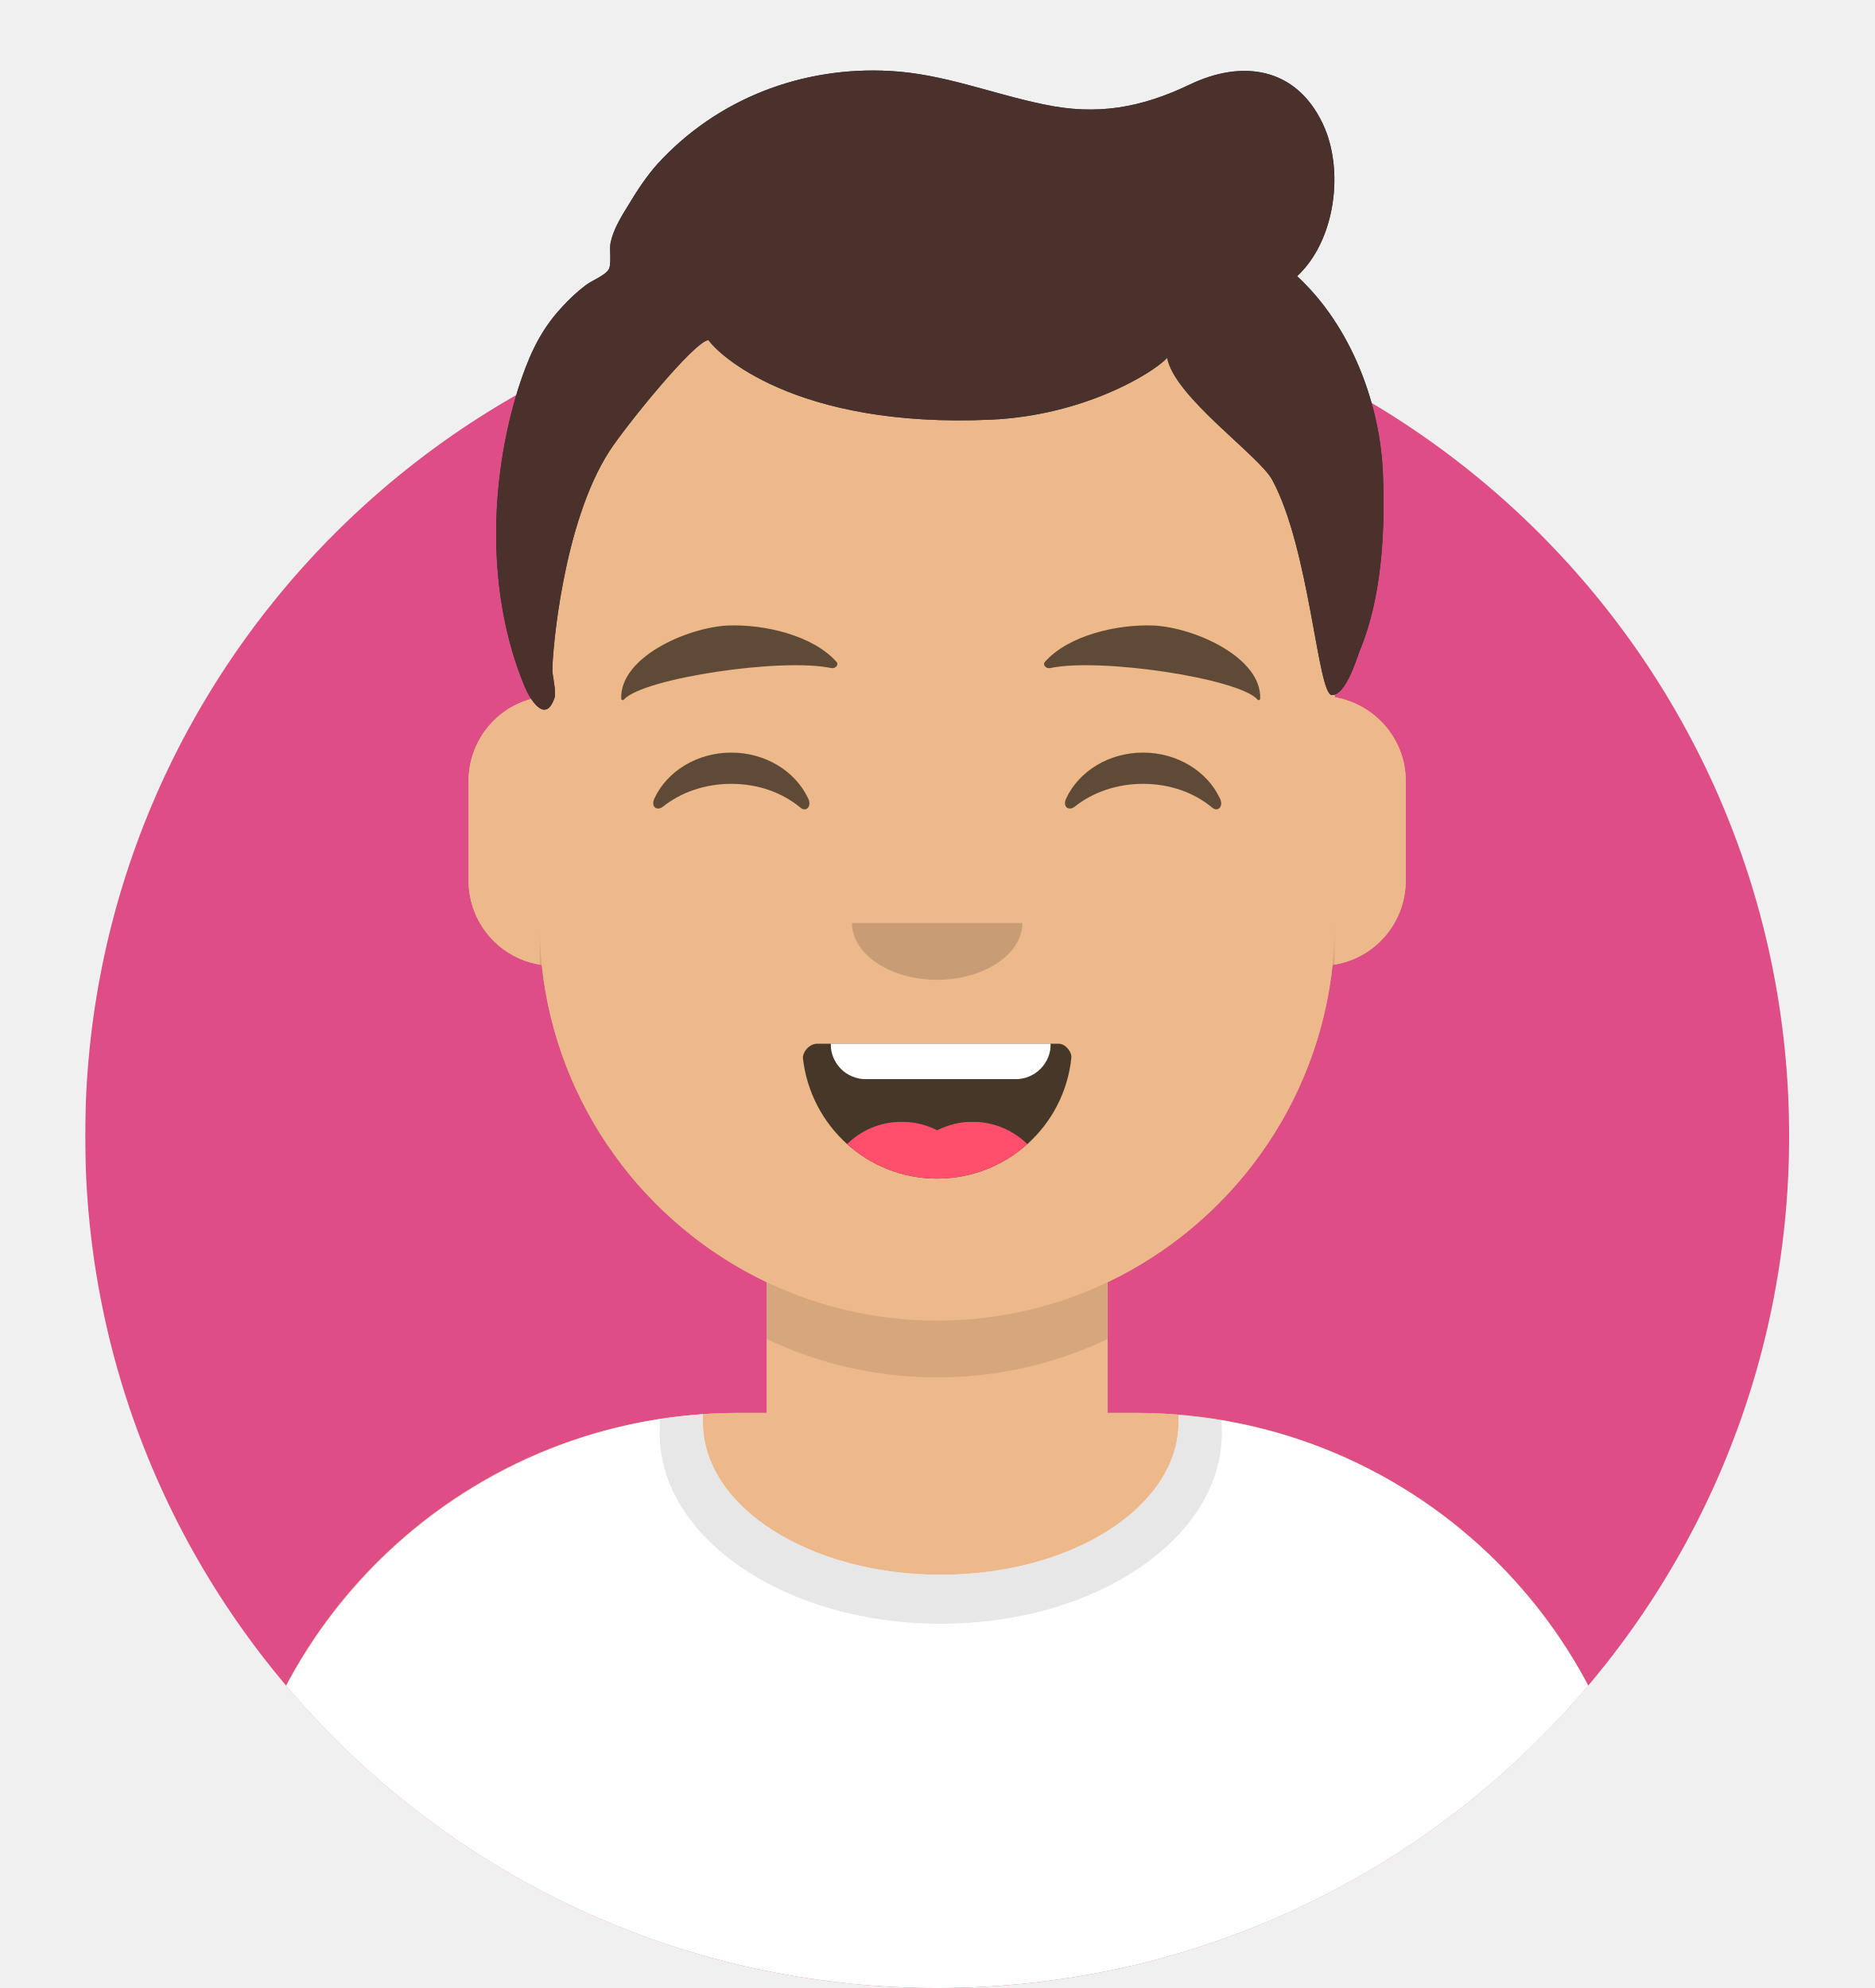
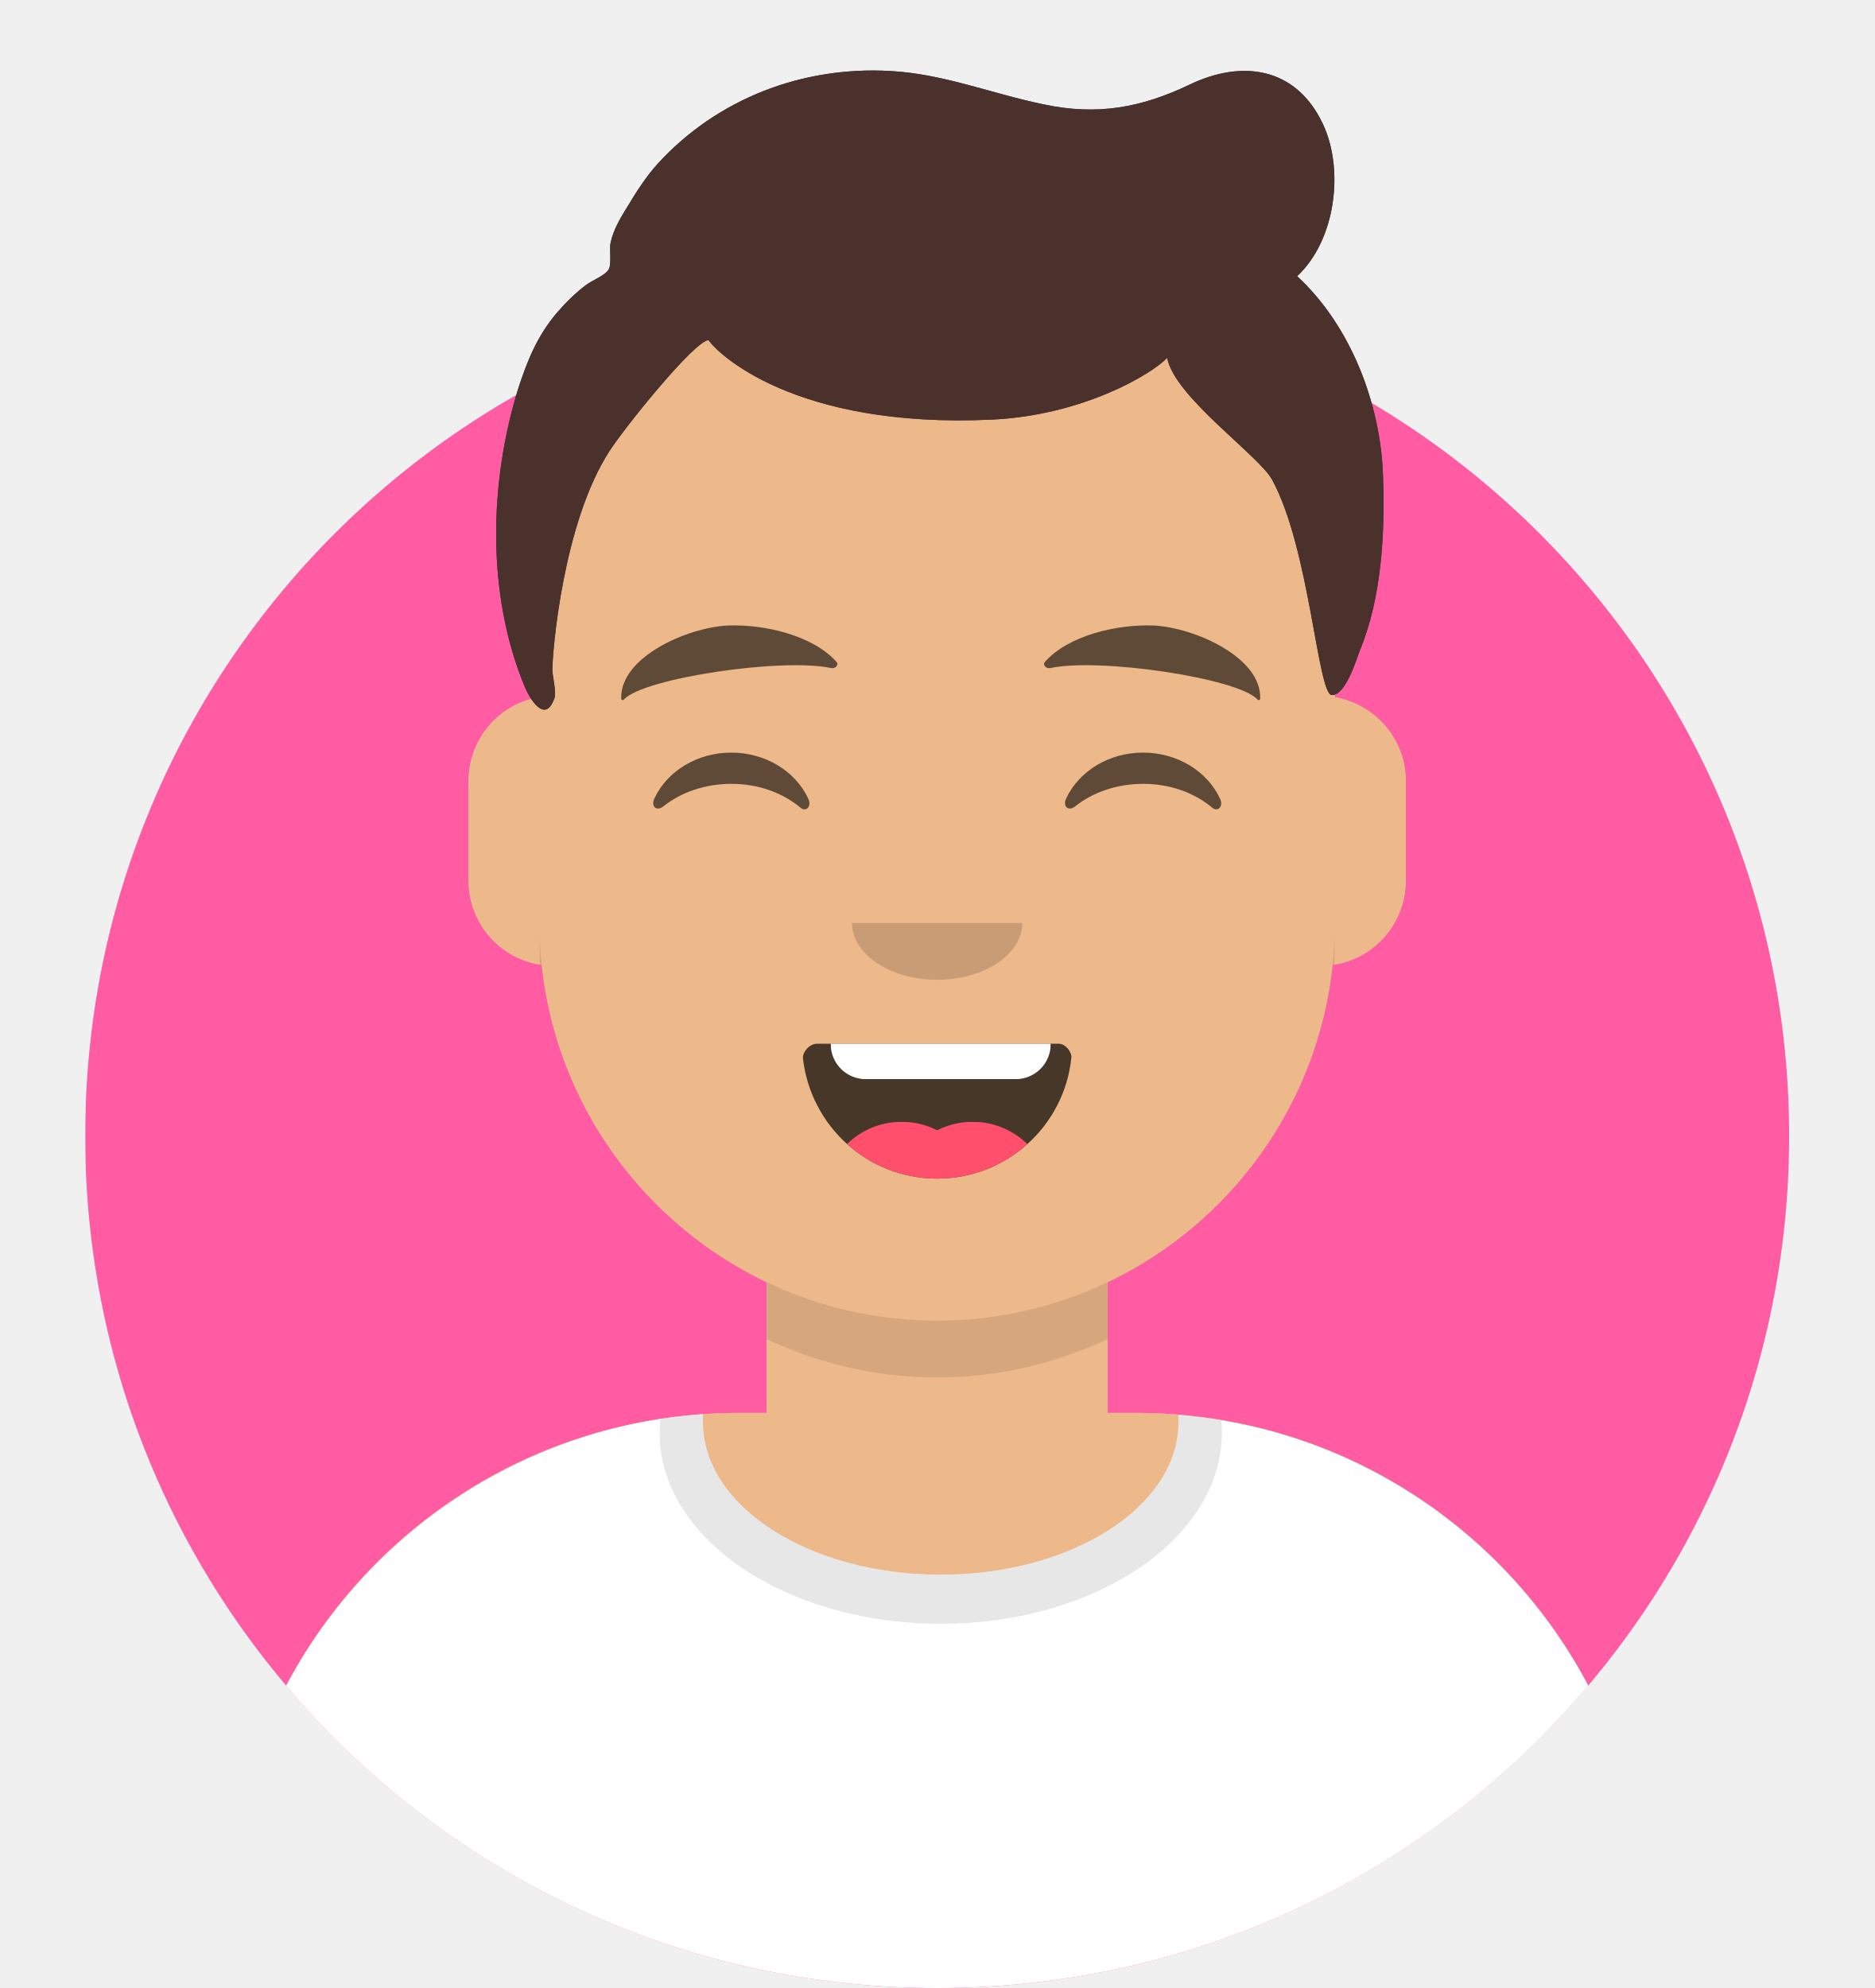
<svg xmlns="http://www.w3.org/2000/svg" version="1.1" id="Layer_1" x="0px" y="0px" viewBox="0 0 264 280" style="enable-background:new 0 0 264 280;" xml:space="preserve">
  <style type="text/css">
	.st0{fill-rule:evenodd;clip-rule:evenodd;fill:#E6E6E6;}
	.st1{filter:url(#Adobe_OpacityMaskFilter);}
	.st2{fill-rule:evenodd;clip-rule:evenodd;fill:#FFFFFF;}
	.st3{mask:url(#mask-2_1_);}
- 	.st4{fill-rule:evenodd;clip-rule:evenodd;fill:#de4d86;}
+ 	.st4{fill-rule:evenodd;clip-rule:evenodd;fill:#FF5CA3;}
	.st5{filter:url(#Adobe_OpacityMaskFilter_1_);}
	.st6{mask:url(#mask-4_1_);}
	.st7{fill-rule:evenodd;clip-rule:evenodd;fill:#D0C6AC;}
	.st8{filter:url(#Adobe_OpacityMaskFilter_2_);}
	.st9{mask:url(#mask-6_1_);}
	.st10{fill-rule:evenodd;clip-rule:evenodd;fill:#EDB98A;}
	.st11{filter:url(#Adobe_OpacityMaskFilter_3_);}
	.st12{mask:url(#mask-6_2_);fill-rule:evenodd;clip-rule:evenodd;fill-opacity:0.1;}
	.st13{filter:url(#Adobe_OpacityMaskFilter_4_);}
	.st14{mask:url(#react-mask-952_1_);}
	.st15{filter:url(#Adobe_OpacityMaskFilter_5_);}
	.st16{opacity:0.6;mask:url(#react-mask-952_2_);}
	.st17{fill-rule:evenodd;clip-rule:evenodd;fill-opacity:0.16;}
	.st18{fill-rule:evenodd;clip-rule:evenodd;fill-opacity:0.7;}
	.st19{filter:url(#Adobe_OpacityMaskFilter_6_);}
	.st20{mask:url(#react-mask-934_1_);fill-rule:evenodd;clip-rule:evenodd;fill:#FFFFFF;}
	.st21{filter:url(#Adobe_OpacityMaskFilter_7_);}
	.st22{mask:url(#react-mask-934_2_);}
	.st23{fill-rule:evenodd;clip-rule:evenodd;fill:#FF4F6D;}
	.st24{fill-rule:evenodd;clip-rule:evenodd;fill-opacity:0.6;}
	.st25{filter:url(#Adobe_OpacityMaskFilter_8_);}
	.st26{mask:url(#react-mask-925_1_);}
	.st27{fill-rule:evenodd;clip-rule:evenodd;fill:#28354B;}
	.st28{filter:url(#Adobe_OpacityMaskFilter_9_);}
	.st29{mask:url(#react-mask-924_1_);}
	.st30{fill-rule:evenodd;clip-rule:evenodd;fill:#4A312C;}
</style>
  <g>
    <g transform="translate(-825, -1100)">
      <g transform="translate(825, 1100)">
        <g id="Circle" transform="translate(12, 40)">
          <g id="Circle-Background">
            <circle class="st0" cx="120" cy="120" r="120" />
          </g>
          <defs>
            <filter id="Adobe_OpacityMaskFilter" filterUnits="userSpaceOnUse" x="0" y="0" width="240" height="240">
              <feColorMatrix type="matrix" values="1 0 0 0 0  0 1 0 0 0  0 0 1 0 0  0 0 0 1 0" />
            </filter>
          </defs>
          <mask maskUnits="userSpaceOnUse" x="0" y="0" width="240" height="240" id="mask-2_1_">
            <g class="st1">
              <circle id="path-1_1_" class="st2" cx="120" cy="120" r="120" />
            </g>
          </mask>
          <g class="st3">
            <rect class="st4" width="240" height="240" />
          </g>
        </g>
        <g id="Mask">
			</g>
        <defs>
          <filter id="Adobe_OpacityMaskFilter_1_" filterUnits="userSpaceOnUse" x="-1" y="0" width="265" height="280">
            <feColorMatrix type="matrix" values="1 0 0 0 0  0 1 0 0 0  0 0 1 0 0  0 0 0 1 0" />
          </filter>
        </defs>
        <mask maskUnits="userSpaceOnUse" x="-1" y="0" width="265" height="280" id="mask-4_1_">
          <g class="st5">
            <path id="path-3_1_" class="st2" d="M12,160c0,66.3,53.7,120,120,120s120-53.7,120-120h12V0H0v160H12z" />
          </g>
        </mask>
        <g id="Avataaar" class="st6">
          <g id="Body" transform="translate(32, 36)">
            <g>
              <path class="st7" d="M124,144.6V163h4l0,0c39.8,0,72,32.2,72,72v9H0v-9c0-39.8,32.2-72,72-72l0,0h4v-18.4        c-17.2-8.2-29.6-24.9-31.7-44.7C38.5,99.1,34,94.1,34,88V74c0-5.9,4.3-10.9,10-11.8V56l0,0c0-30.9,25.1-56,56-56l0,0l0,0        c30.9,0,56,25.1,56,56v6.2c5.7,1,10,5.9,10,11.8v14c0,6.1-4.5,11.1-10.3,11.9C153.6,119.7,141.2,136.4,124,144.6z" />
            </g>
            <defs>
              <filter id="Adobe_OpacityMaskFilter_2_" filterUnits="userSpaceOnUse" x="-32" y="0" width="264" height="244">
                <feColorMatrix type="matrix" values="1 0 0 0 0  0 1 0 0 0  0 0 1 0 0  0 0 0 1 0" />
              </filter>
            </defs>
            <mask maskUnits="userSpaceOnUse" x="-32" y="0" width="264" height="244" id="mask-6_1_">
              <g class="st8">
                <path id="path-5_1_" class="st2" d="M124,144.6V163h4l0,0c39.8,0,72,32.2,72,72v9H0v-9c0-39.8,32.2-72,72-72l0,0h4v-18.4         c-17.2-8.2-29.6-24.9-31.7-44.7C38.5,99.1,34,94.1,34,88V74c0-5.9,4.3-10.9,10-11.8V56l0,0c0-30.9,25.1-56,56-56l0,0l0,0         c30.9,0,56,25.1,56,56v6.2c5.7,1,10,5.9,10,11.8v14c0,6.1-4.5,11.1-10.3,11.9C153.6,119.7,141.2,136.4,124,144.6z" />
              </g>
            </mask>
            <g class="st9">
              <g id="Color" transform="translate(-32, 0)">
                <rect class="st10" width="264" height="244" />
              </g>
            </g>
            <defs>
              <filter id="Adobe_OpacityMaskFilter_3_" filterUnits="userSpaceOnUse" x="44" y="79" width="112" height="79">
                <feColorMatrix type="matrix" values="1 0 0 0 0  0 1 0 0 0  0 0 1 0 0  0 0 0 1 0" />
              </filter>
            </defs>
            <mask maskUnits="userSpaceOnUse" x="44" y="79" width="112" height="79" id="mask-6_2_">
              <g class="st11">
                <path id="path-5_2_" class="st2" d="M124,144.6V163h4l0,0c39.8,0,72,32.2,72,72v9H0v-9c0-39.8,32.2-72,72-72l0,0h4v-18.4         c-17.2-8.2-29.6-24.9-31.7-44.7C38.5,99.1,34,94.1,34,88V74c0-5.9,4.3-10.9,10-11.8V56l0,0c0-30.9,25.1-56,56-56l0,0l0,0         c30.9,0,56,25.1,56,56v6.2c5.7,1,10,5.9,10,11.8v14c0,6.1-4.5,11.1-10.3,11.9C153.6,119.7,141.2,136.4,124,144.6z" />
              </g>
            </mask>
            <path id="Neck-Shadow" class="st12" d="M156,79v23c0,30.9-25.1,56-56,56s-56-25.1-56-56V79v15c0,30.9,25.1,56,56,56       s56-25.1,56-56V79z" />
          </g>
          <g transform="translate(0, 170)">
            <g id="Clothes">
              <path class="st0" d="M166,29.3c37,3,66,34,66,71.8v8.9H32v-8.9C32,63,61.6,31.8,99,29.2c0,0.4,0,0.7,0,1.1        c0,11.9,15,21.5,33.5,21.5S166,42.2,166,30.3C166,30,166,29.6,166,29.3z" />
            </g>
            <defs>
              <filter id="Adobe_OpacityMaskFilter_4_" filterUnits="userSpaceOnUse" x="0" y="0" width="264" height="110">
                <feColorMatrix type="matrix" values="1 0 0 0 0  0 1 0 0 0  0 0 1 0 0  0 0 0 1 0" />
              </filter>
            </defs>
            <mask maskUnits="userSpaceOnUse" x="0" y="0" width="264" height="110" id="react-mask-952_1_">
              <g class="st13">
                <path id="react-path-951_1_" class="st2" d="M166,29.3c37,3,66,34,66,71.8v8.9H32v-8.9C32,63,61.6,31.8,99,29.2         c0,0.4,0,0.7,0,1.1c0,11.9,15,21.5,33.5,21.5S166,42.2,166,30.3C166,30,166,29.6,166,29.3z" />
              </g>
            </mask>
            <g class="st14">
              <rect class="st2" width="264" height="110" />
            </g>
            <defs>
              <filter id="Adobe_OpacityMaskFilter_5_" filterUnits="userSpaceOnUse" x="92.9" y="4.9" width="79.3" height="53.8">
                <feColorMatrix type="matrix" values="1 0 0 0 0  0 1 0 0 0  0 0 1 0 0  0 0 0 1 0" />
              </filter>
            </defs>
            <mask maskUnits="userSpaceOnUse" x="92.9" y="4.9" width="79.3" height="53.8" id="react-mask-952_2_">
              <g class="st15">
                <path id="react-path-951_2_" class="st2" d="M166,29.3c37,3,66,34,66,71.8v8.9H32v-8.9C32,63,61.6,31.8,99,29.2         c0,0.4,0,0.7,0,1.1c0,11.9,15,21.5,33.5,21.5S166,42.2,166,30.3C166,30,166,29.6,166,29.3z" />
              </g>
            </mask>
            <g id="Shadowy" class="st16">
              <g transform="translate(92, 4)">
                <ellipse class="st17" cx="40.5" cy="27.8" rx="39.6" ry="26.9" />
              </g>
            </g>
          </g>
          <g id="Face" transform="translate(76, 82)">
            <g transform="translate(2, 52)">
              <g id="Mouth">
                <path class="st18" d="M35.1,15.1C36.2,24.6,44.2,32,54,32c9.8,0,17.9-7.4,18.9-17c0.1-0.8-0.8-2-1.8-2c-14.9,0-26.3,0-34,0         C36,13,35,14.2,35.1,15.1z" />
              </g>
              <defs>
                <filter id="Adobe_OpacityMaskFilter_6_" filterUnits="userSpaceOnUse" x="39" y="2" width="31" height="16">
                  <feColorMatrix type="matrix" values="1 0 0 0 0  0 1 0 0 0  0 0 1 0 0  0 0 0 1 0" />
                </filter>
              </defs>
              <mask maskUnits="userSpaceOnUse" x="39" y="2" width="31" height="16" id="react-mask-934_1_">
                <g class="st19">
                  <path id="react-path-933_1_" class="st2" d="M35.1,15.1C36.2,24.6,44.2,32,54,32c9.8,0,17.9-7.4,18.9-17          c0.1-0.8-0.8-2-1.8-2c-14.9,0-26.3,0-34,0C36,13,35,14.2,35.1,15.1z" />
                </g>
              </mask>
              <path id="Teeth" class="st20" d="M44,2h21c2.8,0,5,2.2,5,5v6c0,2.8-2.2,5-5,5H44c-2.8,0-5-2.2-5-5V7C39,4.2,41.2,2,44,2z" />
              <defs>
                <filter id="Adobe_OpacityMaskFilter_7_" filterUnits="userSpaceOnUse" x="38" y="24" width="32" height="22">
                  <feColorMatrix type="matrix" values="1 0 0 0 0  0 1 0 0 0  0 0 1 0 0  0 0 0 1 0" />
                </filter>
              </defs>
              <mask maskUnits="userSpaceOnUse" x="38" y="24" width="32" height="22" id="react-mask-934_2_">
                <g class="st21">
                  <path id="react-path-933_2_" class="st2" d="M35.1,15.1C36.2,24.6,44.2,32,54,32c9.8,0,17.9-7.4,18.9-17          c0.1-0.8-0.8-2-1.8-2c-14.9,0-26.3,0-34,0C36,13,35,14.2,35.1,15.1z" />
                </g>
              </mask>
              <g id="Tongue" class="st22">
                <g transform="translate(38, 24)">
                  <circle class="st23" cx="11" cy="11" r="11" />
                  <circle class="st23" cx="21" cy="11" r="11" />
                </g>
              </g>
            </g>
            <g transform="translate(28, 40)">
              <path id="Nose" class="st17" d="M16,8c0,4.4,5.4,8,12,8l0,0c6.6,0,12-3.6,12-8" />
            </g>
            <g transform="translate(0, 8)">
              <path id="Squint" class="st24" d="M16.2,22.4C18,18.6,22.2,16,27,16c4.8,0,9,2.6,10.8,6.4c0.6,1.1-0.2,2-1,1.4        c-2.5-2.1-5.9-3.4-9.8-3.4c-3.7,0-7.1,1.2-9.6,3.2C16.5,24.3,15.6,23.6,16.2,22.4z" />
              <path class="st24" d="M74.2,22.4C76,18.6,80.2,16,85,16c4.8,0,9,2.6,10.8,6.4c0.6,1.1-0.2,2-1,1.4c-2.5-2.1-5.9-3.4-9.8-3.4        c-3.7,0-7.1,1.2-9.6,3.2C74.5,24.3,73.6,23.6,74.2,22.4z" />
            </g>
            <g>
              <path id="Eyebrow" class="st24" d="M26.5,6.1c-5.8,0.3-15.2,4.5-15,10.3c0,0.2,0.3,0.3,0.4,0.1c2.8-3,22.3-5.9,29.2-4.4        c0.6,0.1,1.1-0.5,0.7-0.9C38.5,7.5,31.7,5.9,26.5,6.1" />
              <path class="st24" d="M86.5,6.1c5.8,0.3,15.2,4.5,15,10.3c0,0.2-0.3,0.3-0.4,0.1c-2.8-3-22.3-5.9-29.2-4.4        c-0.6,0.1-1.1-0.5-0.7-0.9C74.5,7.5,81.3,5.9,86.5,6.1" />
            </g>
          </g>
          <g id="Top">
            <defs>
              <filter id="Adobe_OpacityMaskFilter_8_" filterUnits="userSpaceOnUse" x="-1" y="0" width="264" height="280">
                <feColorMatrix type="matrix" values="1 0 0 0 0  0 1 0 0 0  0 0 1 0 0  0 0 0 1 0" />
              </filter>
            </defs>
            <mask maskUnits="userSpaceOnUse" x="-1" y="0" width="264" height="280" id="react-mask-925_1_">
              <g class="st25">
                <rect id="react-path-927_1_" class="st2" width="264" height="280" />
              </g>
            </mask>
            <g class="st26">
              <g transform="translate(-1, 0)">
                <g id="Short-Hair">
                  <path class="st27" d="M183.7,38.9c5.4-5,6.7-15,3.6-21.5c-3.8-8-11.4-9-18.7-5.5c-6.9,3.3-13.1,4.4-20.6,2.8          c-7.3-1.5-14.1-4.3-21.6-4.7C114,9.3,102,13.9,93.6,23.1c-1.6,1.8-2.9,3.8-4.1,5.8c-1,1.6-2.1,3.4-2.5,5.3          c-0.2,0.9,0.2,3.1-0.3,3.8c-0.5,0.8-2.3,1.5-3.1,2.1c-1.6,1.2-2.9,2.5-4.2,4c-2.7,3.2-4.1,6.6-5.4,10.6          c-4.1,13.2-4.5,29,0.9,42c0.7,1.7,2.9,5.4,4.2,1.6c0.3-0.7-0.3-3.2-0.3-3.9c0-2.7,1.5-20.7,8-30.8c2.1-3.3,12-15.6,14-15.7          c1.1,1.7,11.9,12.5,39.9,11.2c12.7-0.6,22.4-6.3,24.7-8.7c1,5.5,13,13.8,14.8,17.2c5.3,9.8,6.4,30.3,8.4,30.3          s3.5-5.2,3.9-6.2c3.1-7.4,3.6-16.6,3.3-24.6C195.5,57,191.3,45.9,183.7,38.9z" />
                </g>
                <defs>
                  <filter id="Adobe_OpacityMaskFilter_9_" filterUnits="userSpaceOnUse" x="0" y="0" width="264" height="280">
                    <feColorMatrix type="matrix" values="1 0 0 0 0  0 1 0 0 0  0 0 1 0 0  0 0 0 1 0" />
                  </filter>
                </defs>
                <mask maskUnits="userSpaceOnUse" x="0" y="0" width="264" height="280" id="react-mask-924_1_">
                  <g class="st28">
                    <path id="react-path-926_1_" class="st2" d="M183.7,38.9c5.4-5,6.7-15,3.6-21.5c-3.8-8-11.4-9-18.7-5.5           c-6.9,3.3-13.1,4.4-20.6,2.8c-7.3-1.5-14.1-4.3-21.6-4.7C114,9.3,102,13.9,93.6,23.1c-1.6,1.8-2.9,3.8-4.1,5.8           c-1,1.6-2.1,3.4-2.5,5.3c-0.2,0.9,0.2,3.1-0.3,3.8c-0.5,0.8-2.3,1.5-3.1,2.1c-1.6,1.2-2.9,2.5-4.2,4           c-2.7,3.2-4.1,6.6-5.4,10.6c-4.1,13.2-4.5,29,0.9,42c0.7,1.7,2.9,5.4,4.2,1.6c0.3-0.7-0.3-3.2-0.3-3.9           c0-2.7,1.5-20.7,8-30.8c2.1-3.3,12-15.6,14-15.7c1.1,1.7,11.9,12.5,39.9,11.2c12.7-0.6,22.4-6.3,24.7-8.7           c1,5.5,13,13.8,14.8,17.2c5.3,9.8,6.4,30.3,8.4,30.3s3.5-5.2,3.9-6.2c3.1-7.4,3.6-16.6,3.3-24.6           C195.5,57,191.3,45.9,183.7,38.9z" />
                  </g>
                </mask>
                <g class="st29">
                  <g transform="translate(0, 0) ">
                    <rect class="st30" width="264" height="280" />
                  </g>
                </g>
              </g>
            </g>
          </g>
        </g>
      </g>
    </g>
  </g>
</svg>
